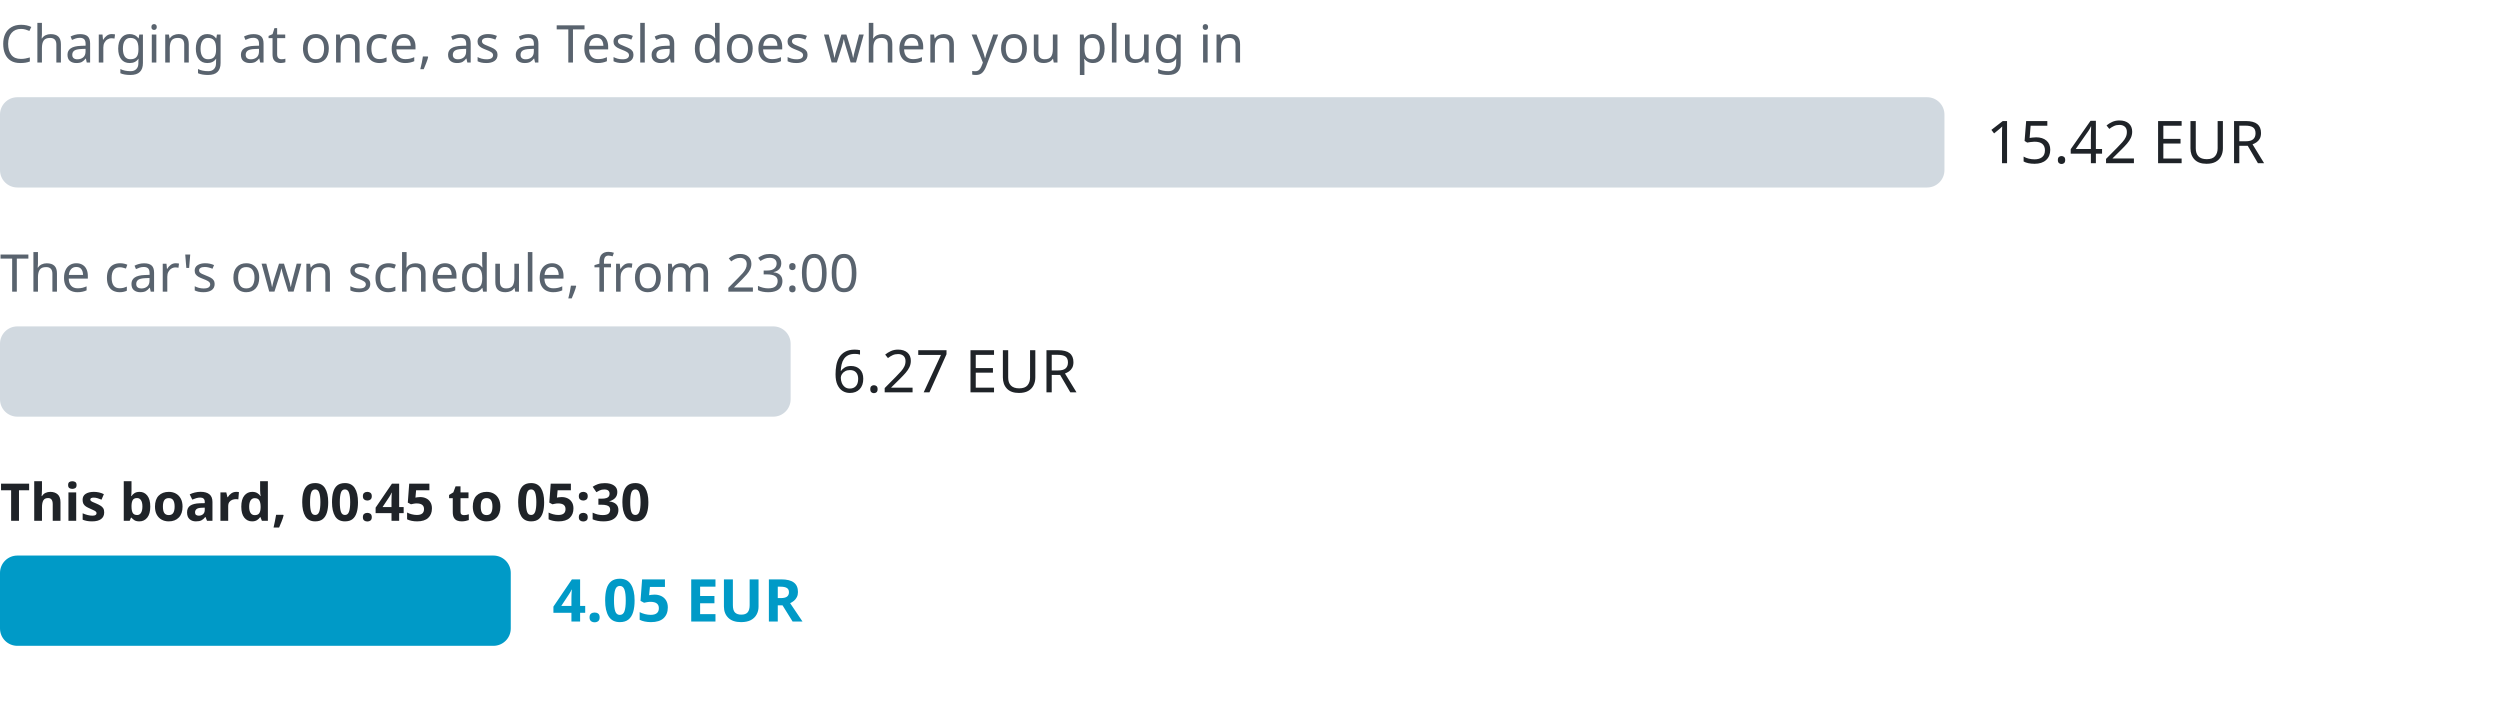
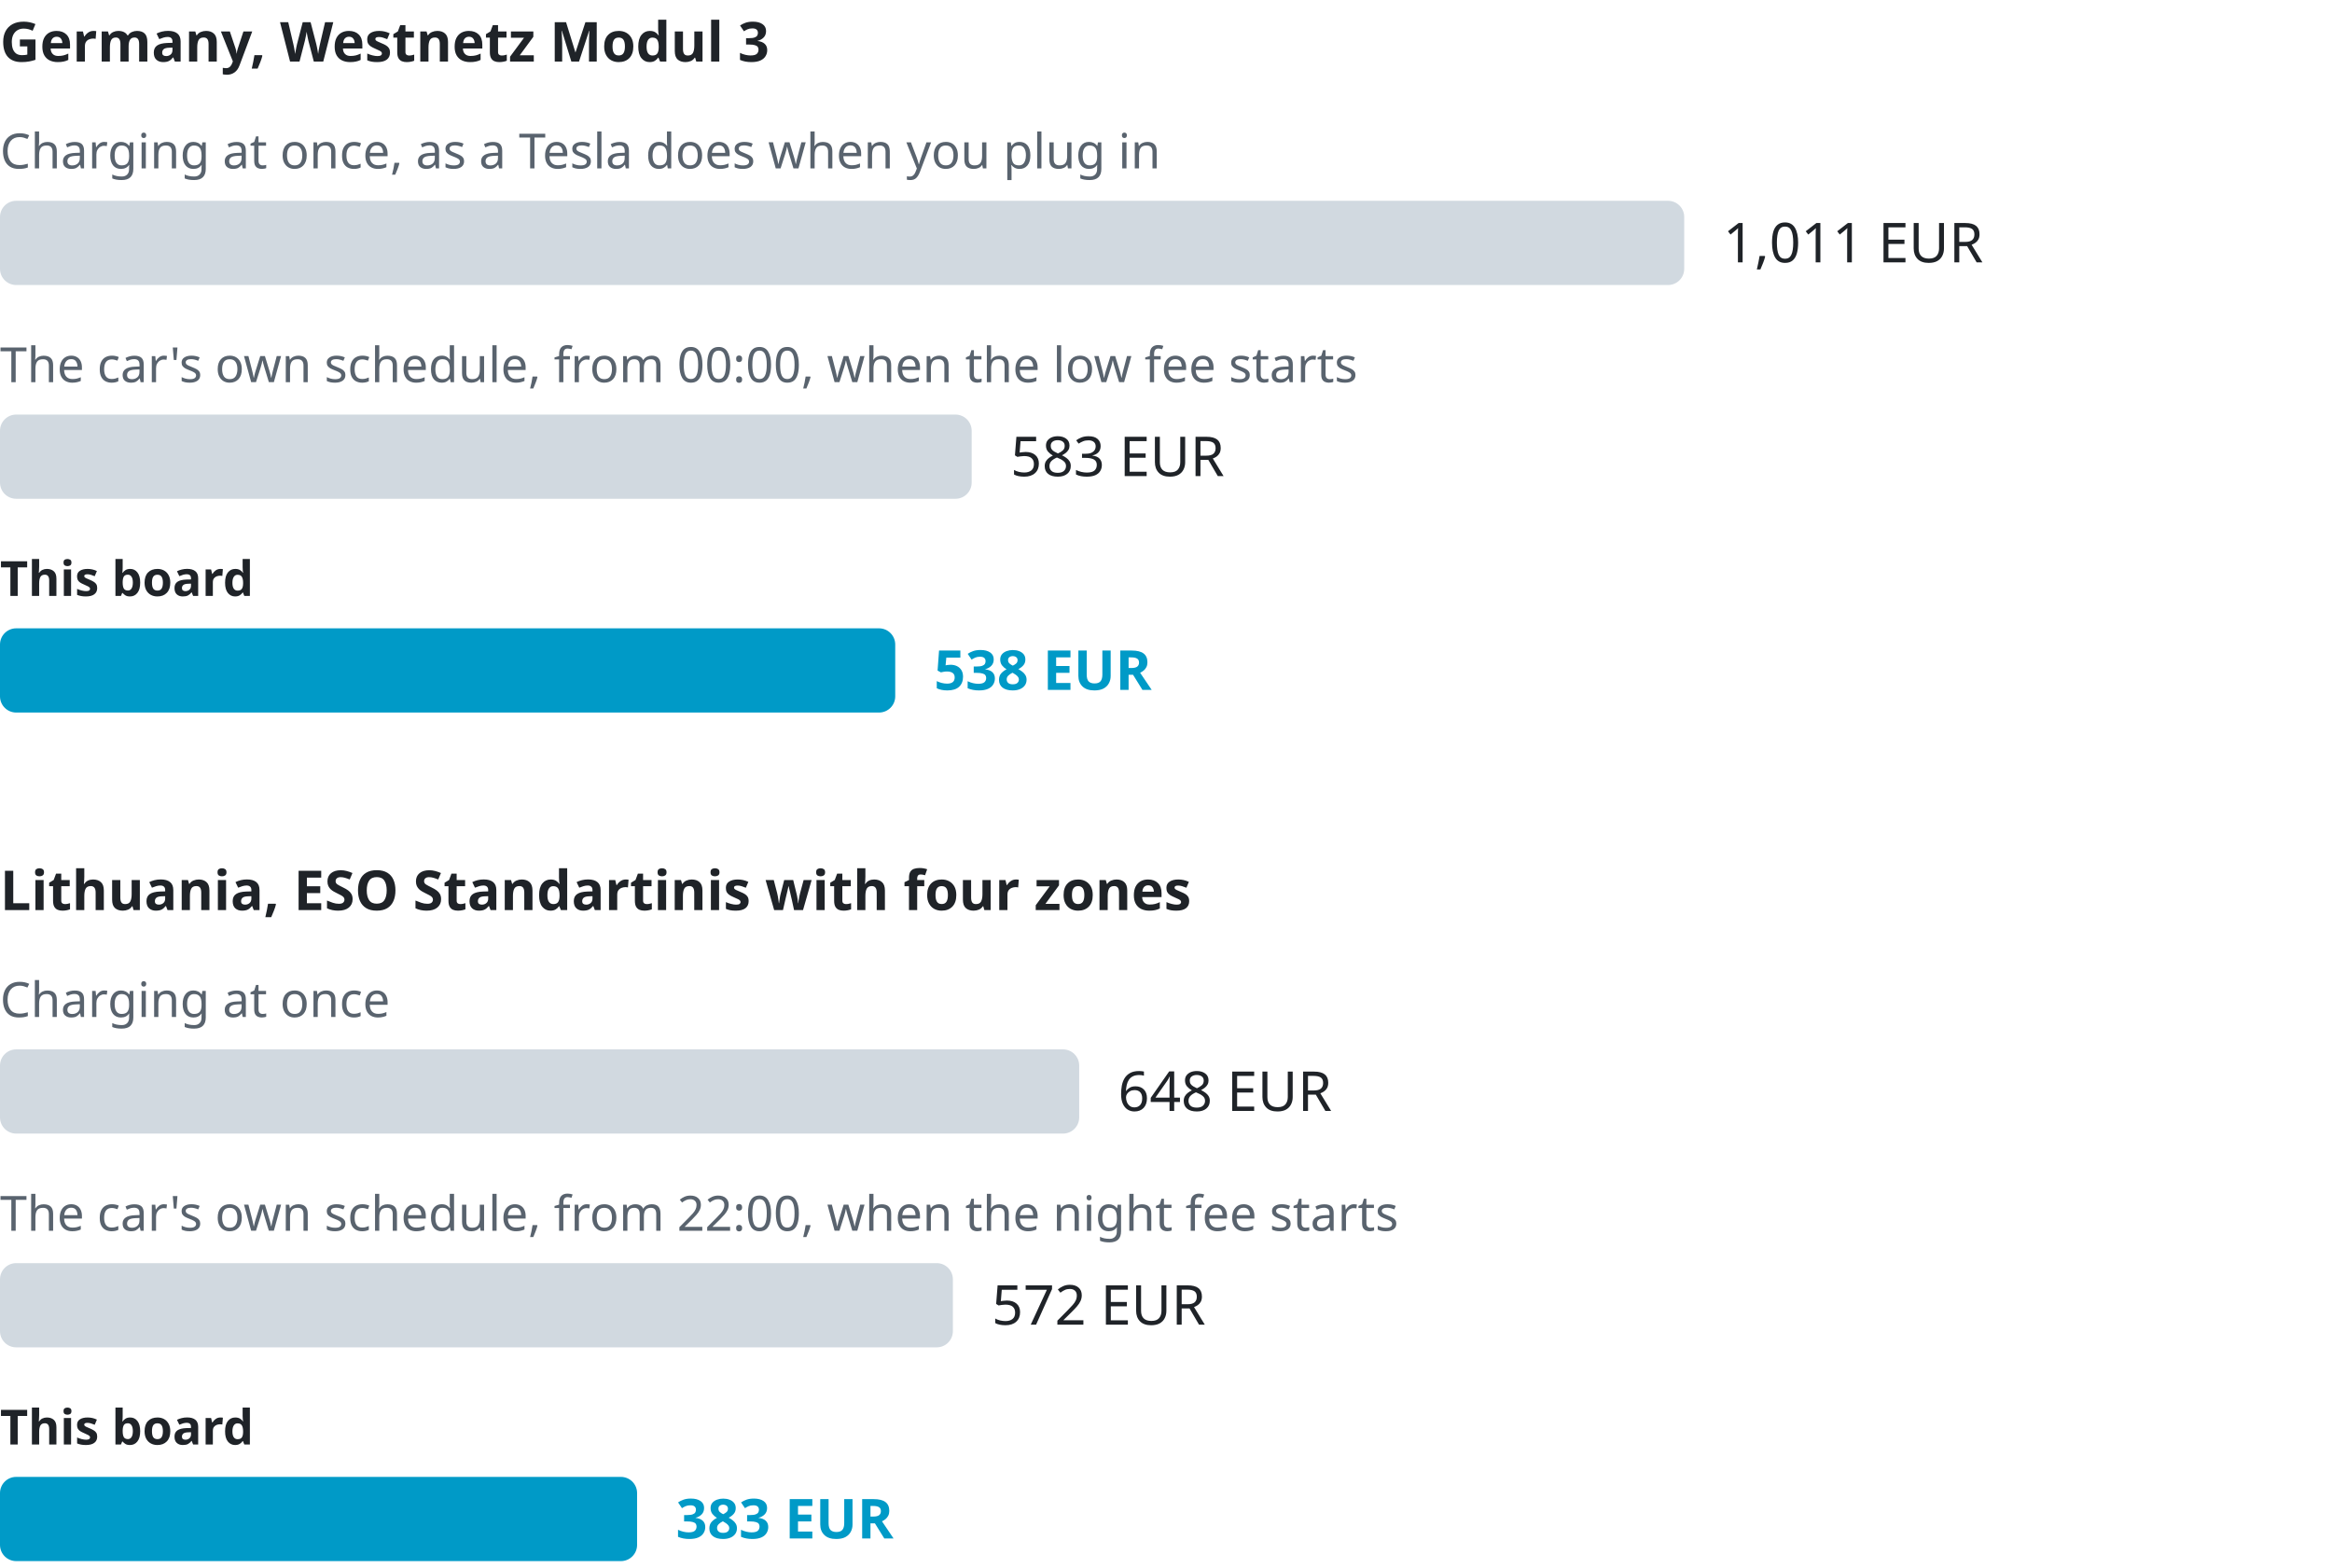
- <svg xmlns="http://www.w3.org/2000/svg" viewBox="0 0 720 202" width="720" height="202" font-family="-apple-system, BlinkMacSystemFont, 'Segoe UI', 'Noto Sans', Helvetica, Arial, sans-serif">
-   <text x="0" y="18" font-size="15" font-weight="400" fill="#59636e">Charging at once, as a Tesla does when you plug in</text>
-   <rect x="0" y="28" width="560.0" height="26" rx="5" fill="#d1d9e0" />
-   <text x="572.0" y="47" font-size="17" font-weight="500" fill="#1f2328">15.42 EUR</text>
-   <text x="0" y="84" font-size="15" font-weight="400" fill="#59636e">The car's own schedule, from 23:00</text>
-   <rect x="0" y="94" width="227.7" height="26" rx="5" fill="#d1d9e0" />
-   <text x="239.7" y="113" font-size="17" font-weight="500" fill="#1f2328">6.27 EUR</text>
-   <text x="0" y="150" font-size="15" font-weight="600" fill="#1f2328">This board, 00:45 to 05:30</text>
-   <rect x="0" y="160" width="147.1" height="26" rx="5" fill="#009ac7" />
-   <text x="159.1" y="179" font-size="17" font-weight="600" fill="#009ac7">4.05 EUR</text>
+ <svg xmlns="http://www.w3.org/2000/svg" viewBox="0 0 720 484" width="720" height="484" font-family="-apple-system, BlinkMacSystemFont, 'Segoe UI', 'Noto Sans', Helvetica, Arial, sans-serif">
+   <text x="0" y="19" font-size="17" font-weight="600" fill="#1f2328">Germany, Westnetz Modul 3</text>
+   <text x="0" y="52" font-size="15" font-weight="400" fill="#59636e">Charging at once, as a Tesla does when you plug in</text>
+   <rect x="0" y="62" width="520.0" height="26" rx="5" fill="#d1d9e0" />
+   <text x="532.0" y="81" font-size="17" font-weight="500" fill="#1f2328">1,011 EUR</text>
+   <text x="0" y="118" font-size="15" font-weight="400" fill="#59636e">The car's own schedule, from 00:00, when the low fee starts</text>
+   <rect x="0" y="128" width="300.0" height="26" rx="5" fill="#d1d9e0" />
+   <text x="312.0" y="147" font-size="17" font-weight="500" fill="#1f2328">583 EUR</text>
+   <text x="0" y="184" font-size="15" font-weight="600" fill="#1f2328">This board</text>
+   <rect x="0" y="194" width="276.4" height="26" rx="5" fill="#009ac7" />
+   <text x="288.4" y="213" font-size="17" font-weight="600" fill="#009ac7">538 EUR</text>
+   <text x="0" y="281" font-size="17" font-weight="600" fill="#1f2328">Lithuania, ESO Standartinis with four zones</text>
+   <text x="0" y="314" font-size="15" font-weight="400" fill="#59636e">Charging at once</text>
+   <rect x="0" y="324" width="333.2" height="26" rx="5" fill="#d1d9e0" />
+   <text x="345.2" y="343" font-size="17" font-weight="500" fill="#1f2328">648 EUR</text>
+   <text x="0" y="380" font-size="15" font-weight="400" fill="#59636e">The car's own schedule, from 22:00, when the night fee starts</text>
+   <rect x="0" y="390" width="294.2" height="26" rx="5" fill="#d1d9e0" />
+   <text x="306.2" y="409" font-size="17" font-weight="500" fill="#1f2328">572 EUR</text>
+   <text x="0" y="446" font-size="15" font-weight="600" fill="#1f2328">This board</text>
+   <rect x="0" y="456" width="196.7" height="26" rx="5" fill="#009ac7" />
+   <text x="208.7" y="475" font-size="17" font-weight="600" fill="#009ac7">383 EUR</text>
</svg>
